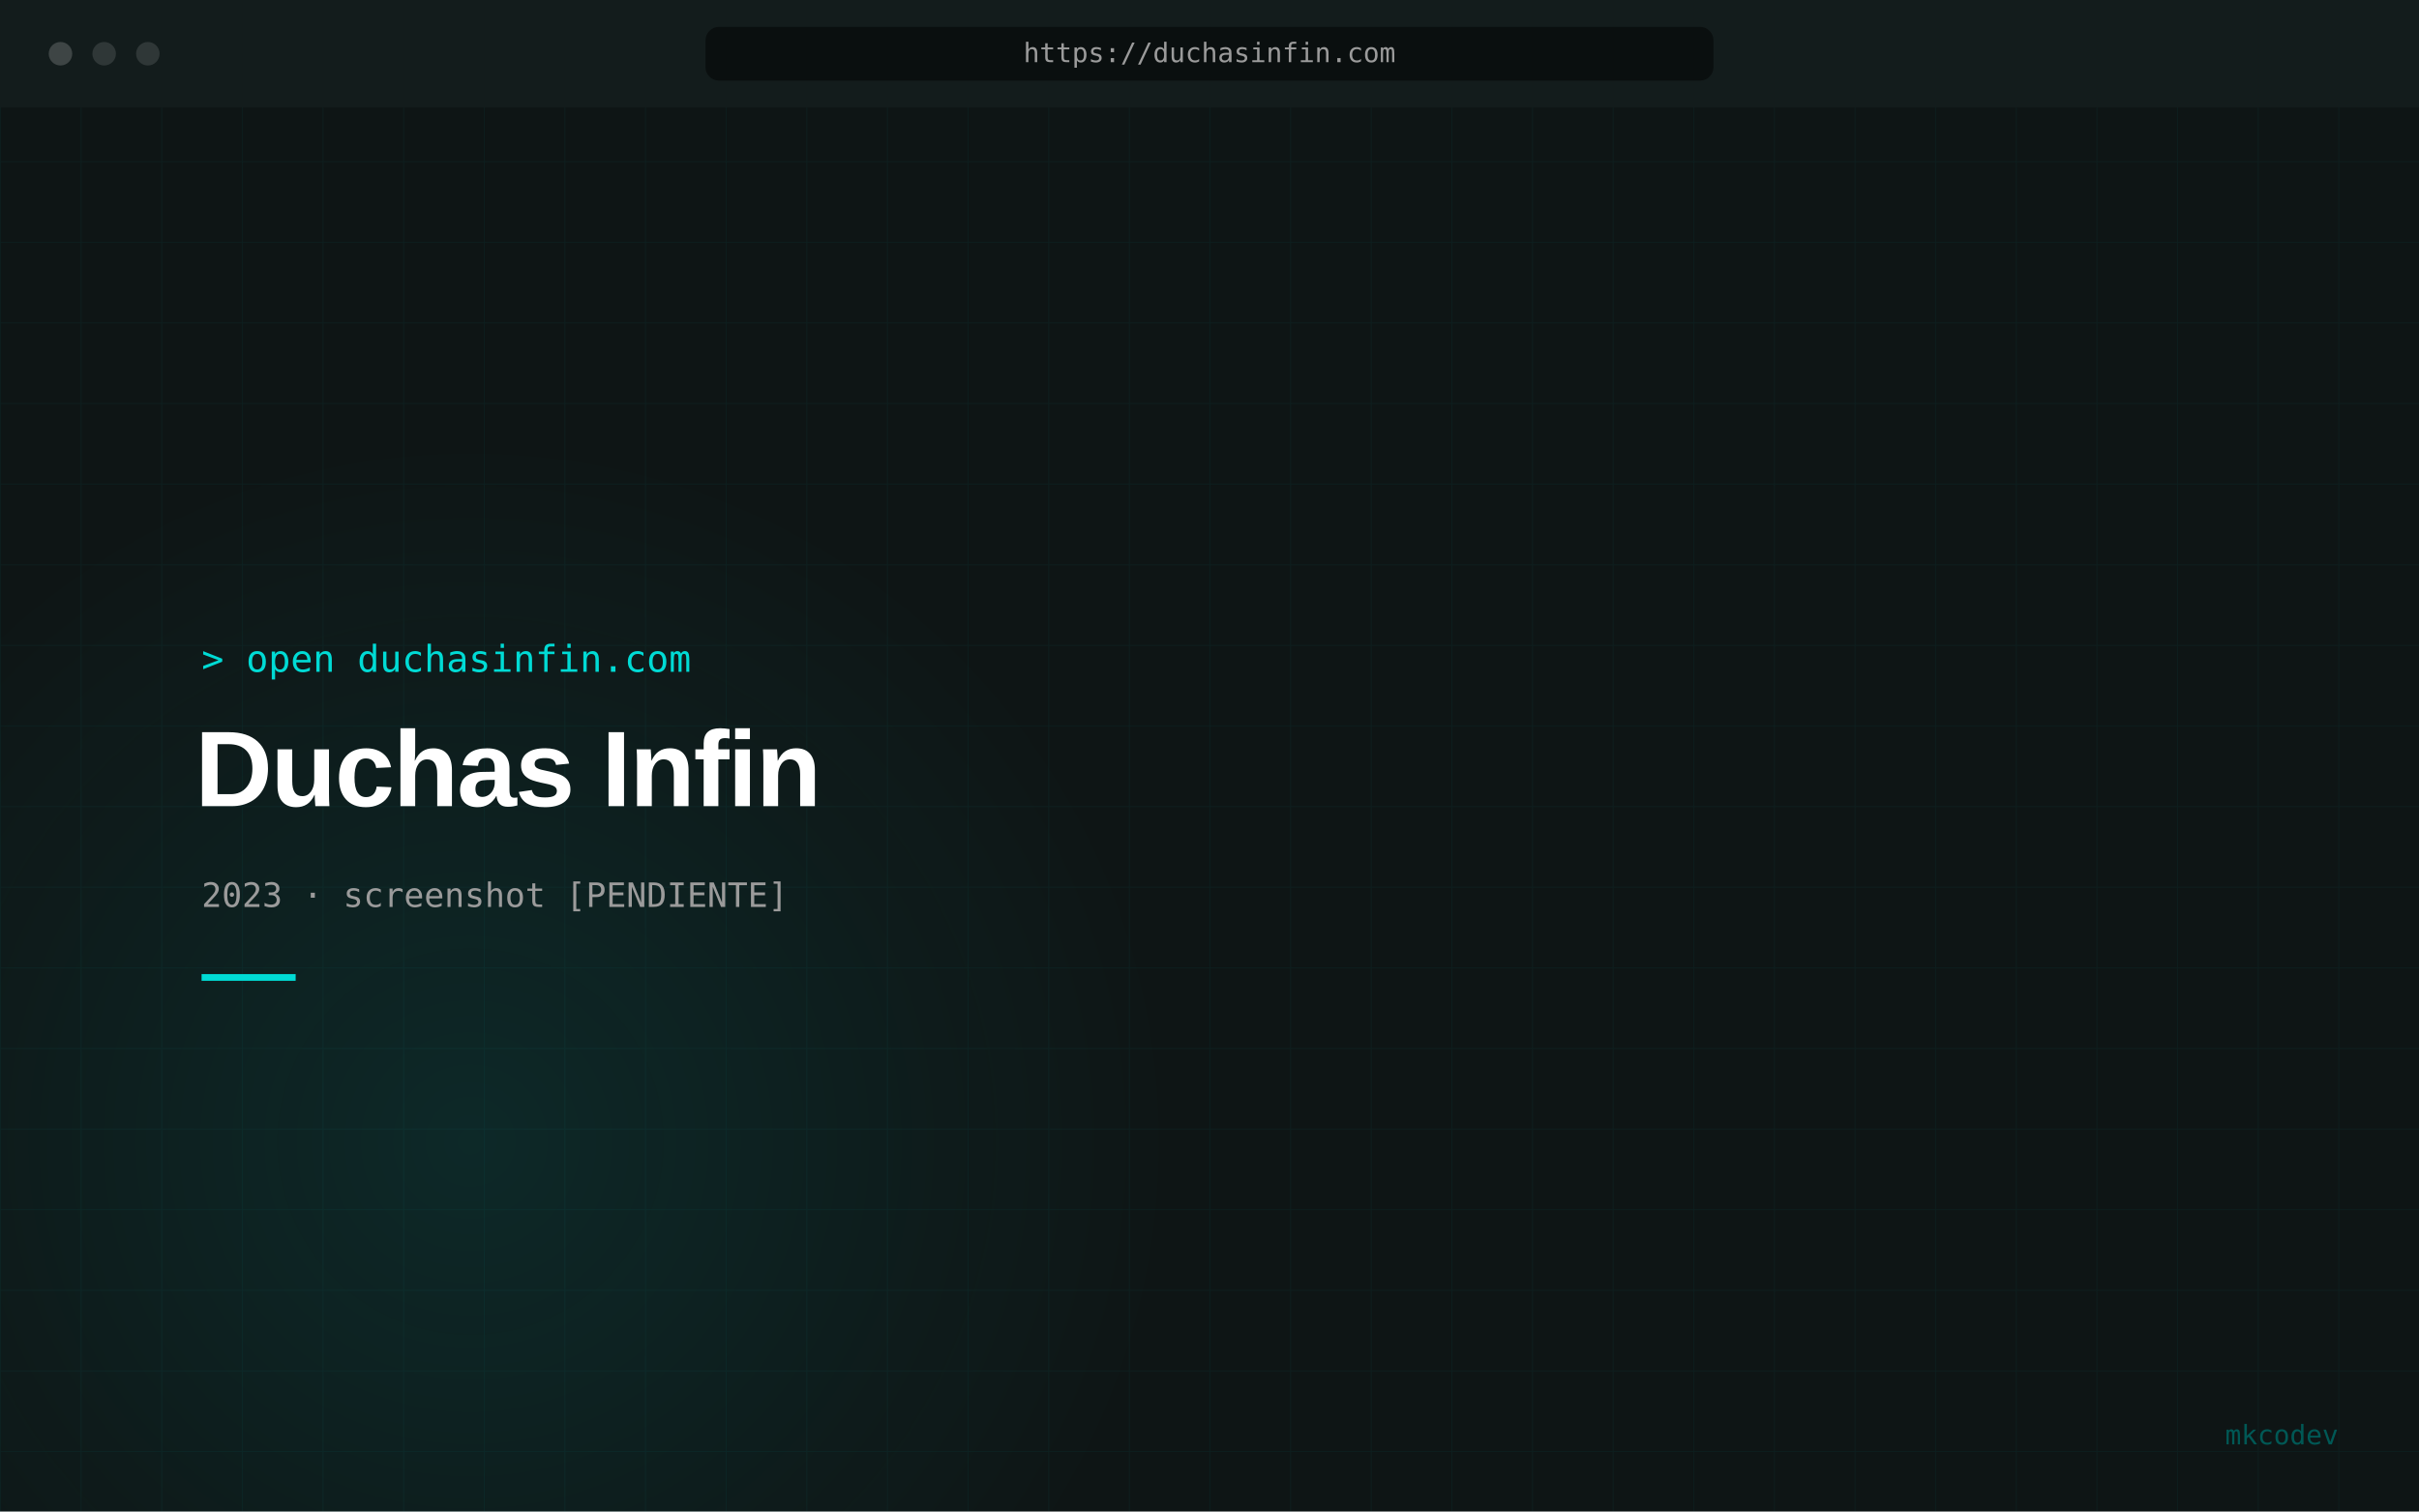
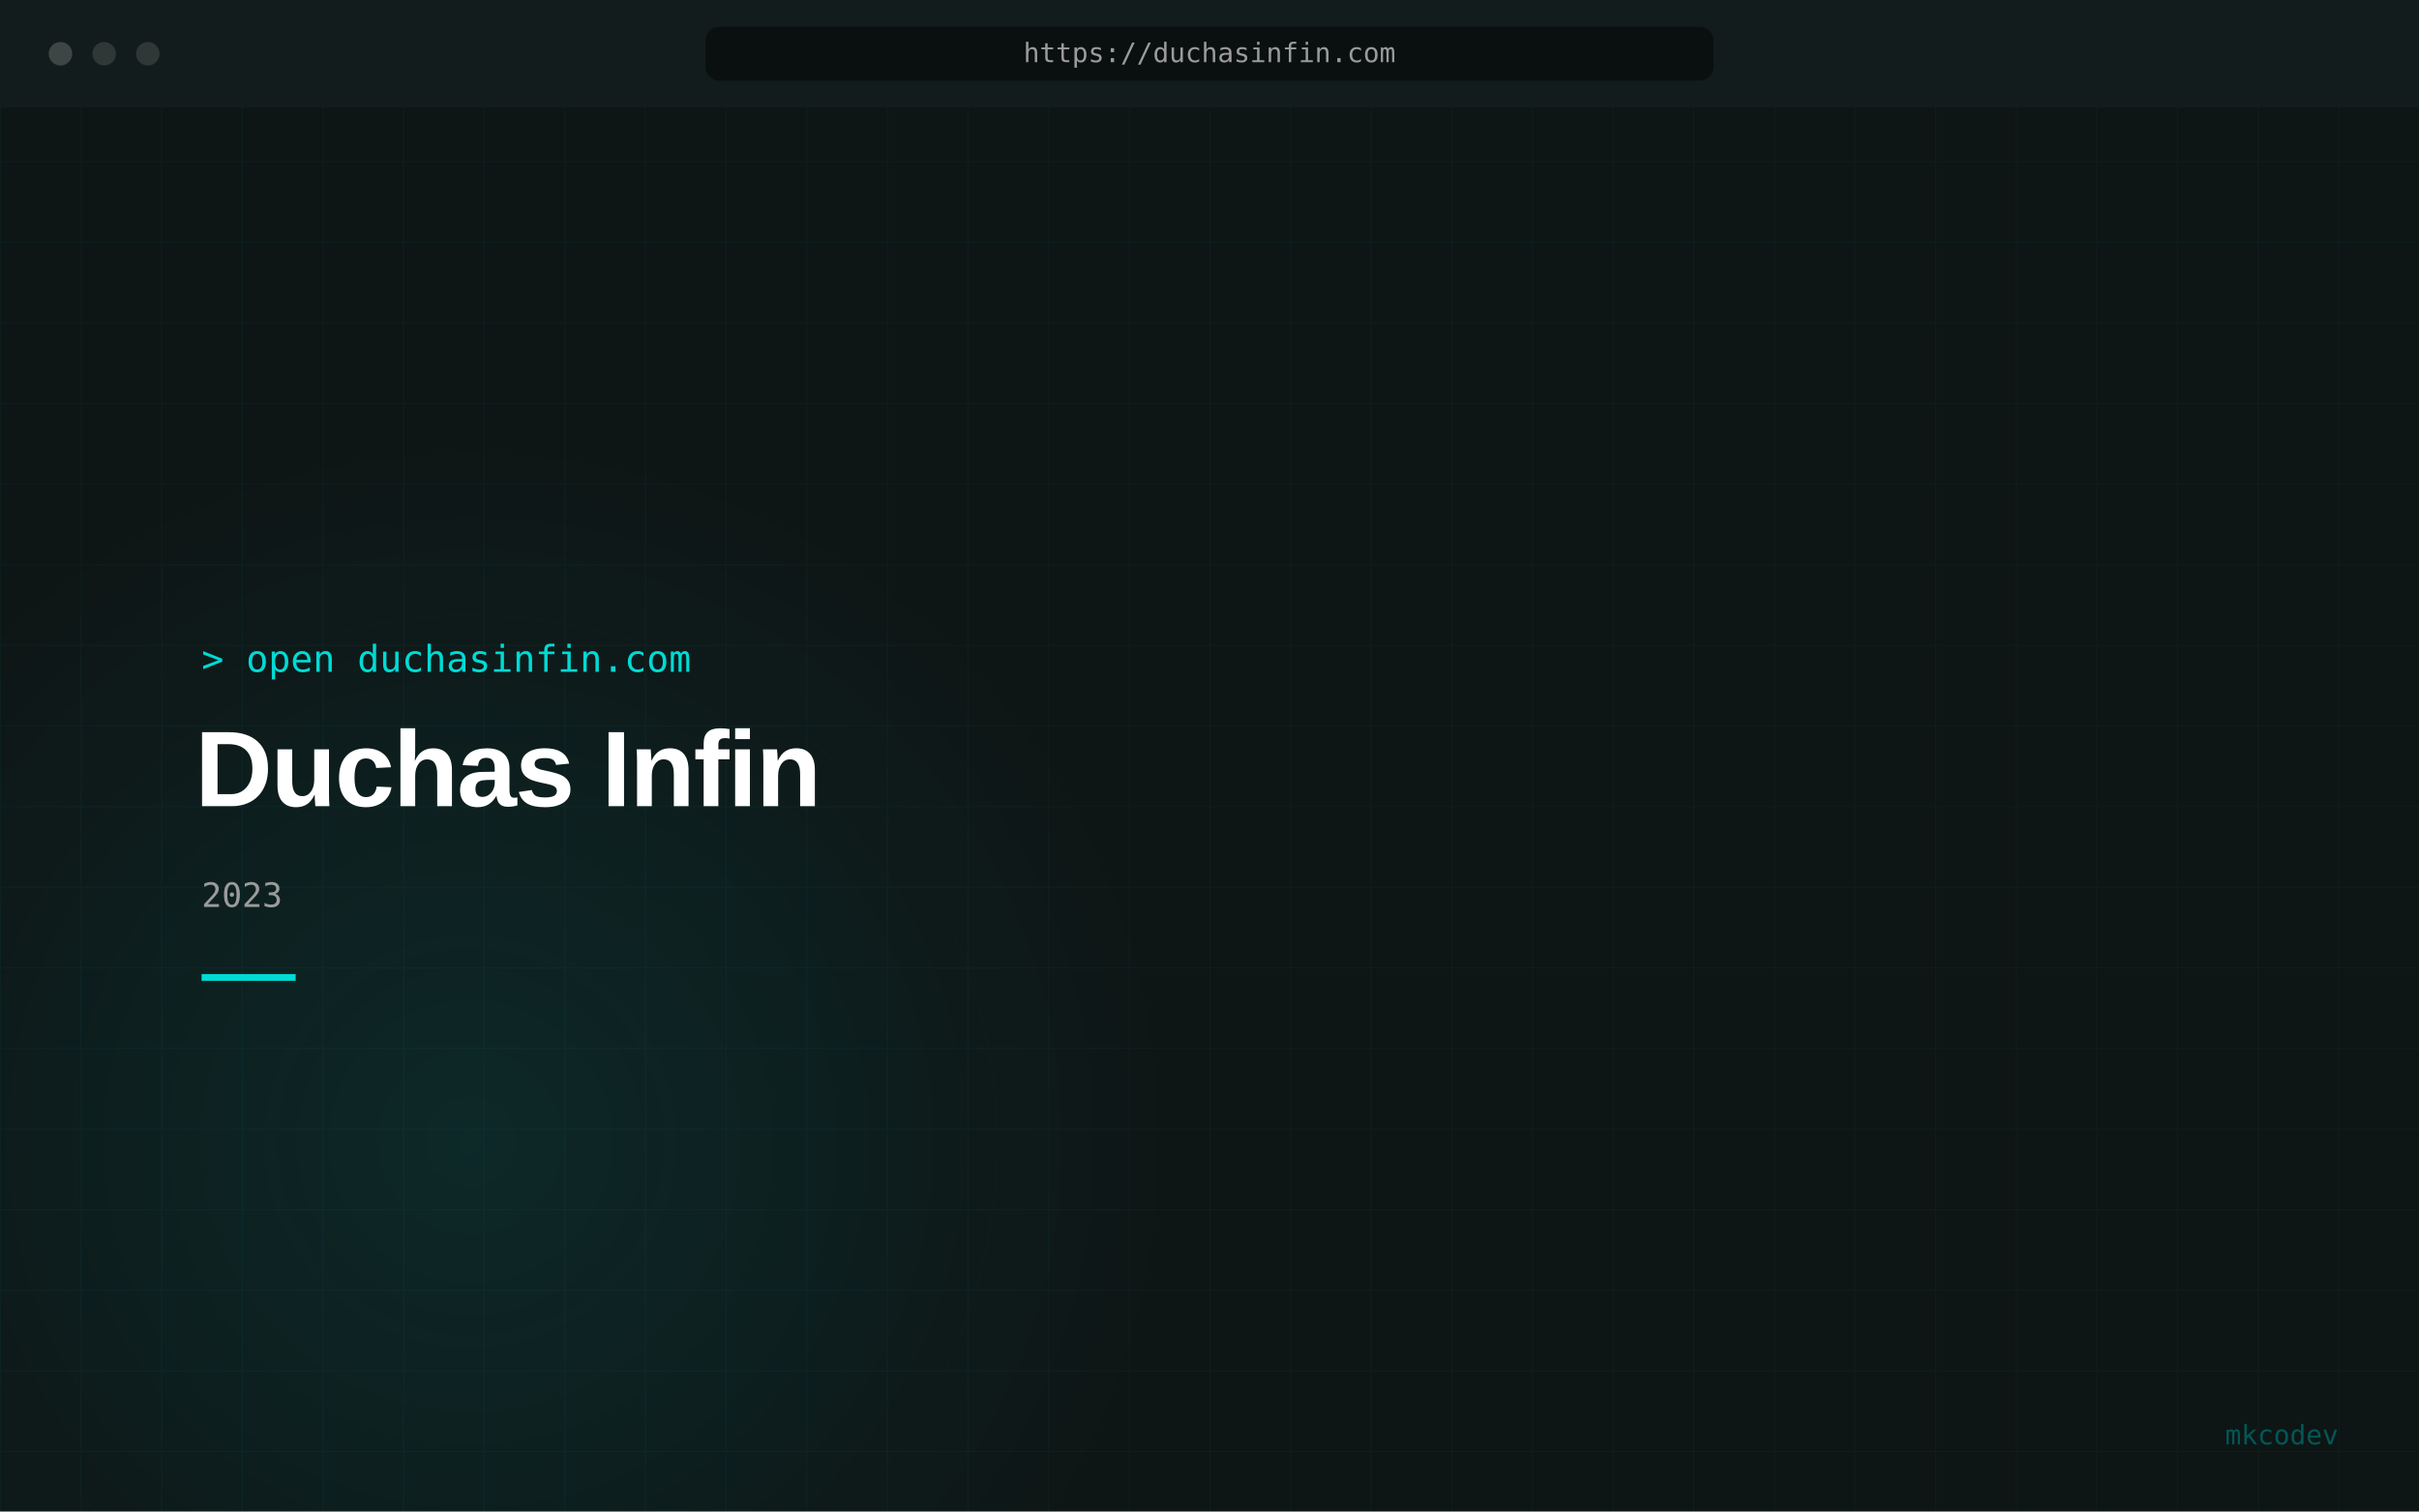
<svg xmlns="http://www.w3.org/2000/svg" width="1440" height="900" viewBox="0 0 1440 900">
  <defs>
    <radialGradient id="g" cx="0.5" cy="0.5" r="0.5">
      <stop offset="0" stop-color="#00DBD5" stop-opacity="0.10" />
      <stop offset="1" stop-color="#00DBD5" stop-opacity="0" />
    </radialGradient>
    <pattern id="grid" width="48" height="48" patternUnits="userSpaceOnUse">
      <path d="M 48 0 L 0 0 0 48" fill="none" stroke="#00DBD5" stroke-opacity="0.05" stroke-width="1" />
    </pattern>
  </defs>
  <rect width="1440" height="900" fill="#0E1515" />
  <rect width="1440" height="900" fill="url(#grid)" />
  <circle cx="280" cy="680" r="420" fill="url(#g)" />
  <rect width="1440" height="64" fill="#131C1C" />
  <circle cx="36" cy="32" r="7" fill="#ffffff" fill-opacity="0.18" />
  <circle cx="62" cy="32" r="7" fill="#ffffff" fill-opacity="0.12" />
  <circle cx="88" cy="32" r="7" fill="#ffffff" fill-opacity="0.12" />
  <rect x="420" y="16" width="600" height="32" rx="8" fill="#0A0F0F" />
  <text x="720" y="37" text-anchor="middle" font-family="monospace" font-size="16" fill="#9B9B9B">https://duchasinfin.com</text>
  <text x="120" y="400" font-family="monospace" font-size="22" fill="#00DBD5">&gt; open duchasinfin.com</text>
  <text x="116" y="480" font-family="Arial, sans-serif" font-size="64" font-weight="700" fill="#FFFFFF" letter-spacing="-1">Duchas Infin</text>
-   <text x="120" y="540" font-family="monospace" font-size="20" fill="#9B9B9B">2023 · screenshot [PENDIENTE]</text>
+   <text x="120" y="540" font-family="monospace" font-size="20" fill="#9B9B9B">2023</text>
  <rect x="120" y="580" width="56" height="4" fill="#00DBD5" />
  <text x="1392" y="860" text-anchor="end" font-family="monospace" font-size="16" fill="#005855">mkcodev</text>
</svg>
